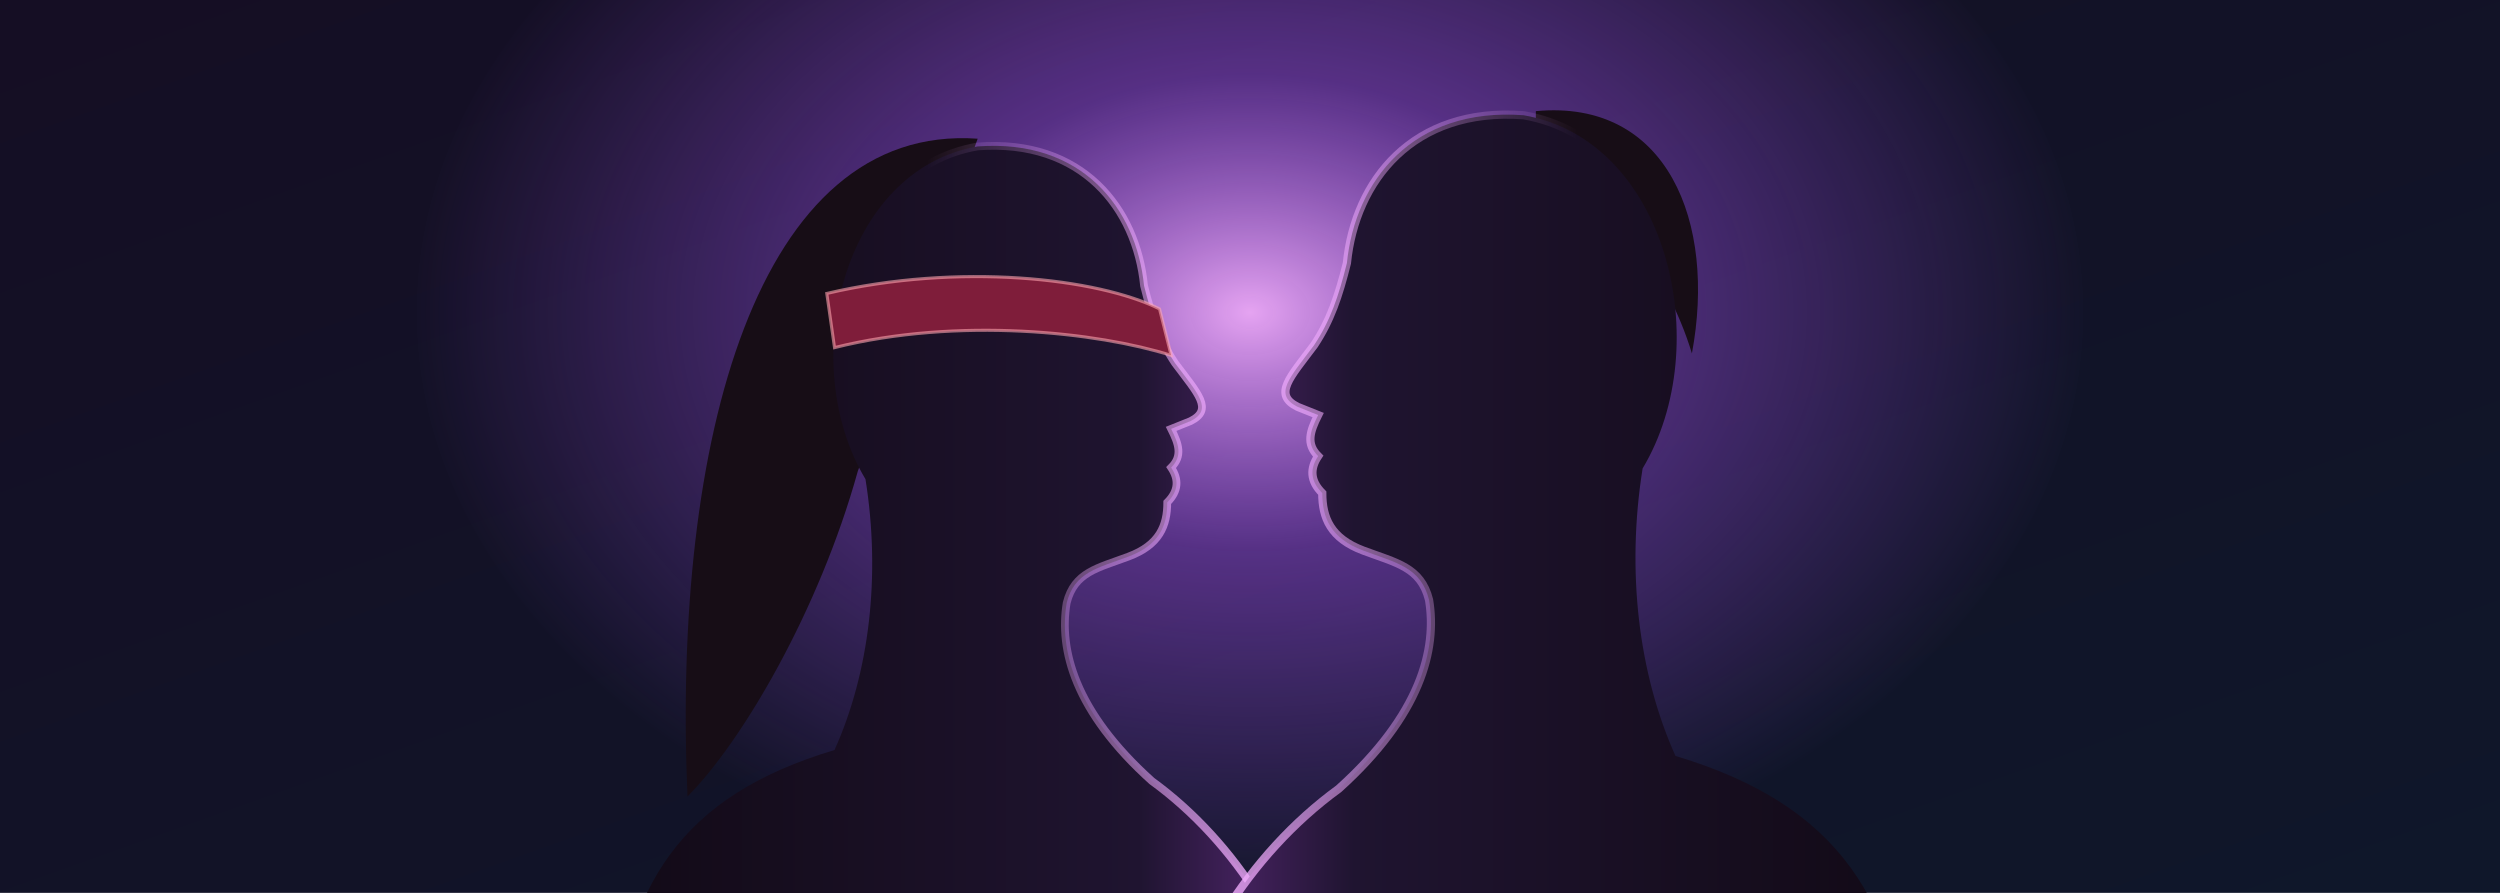
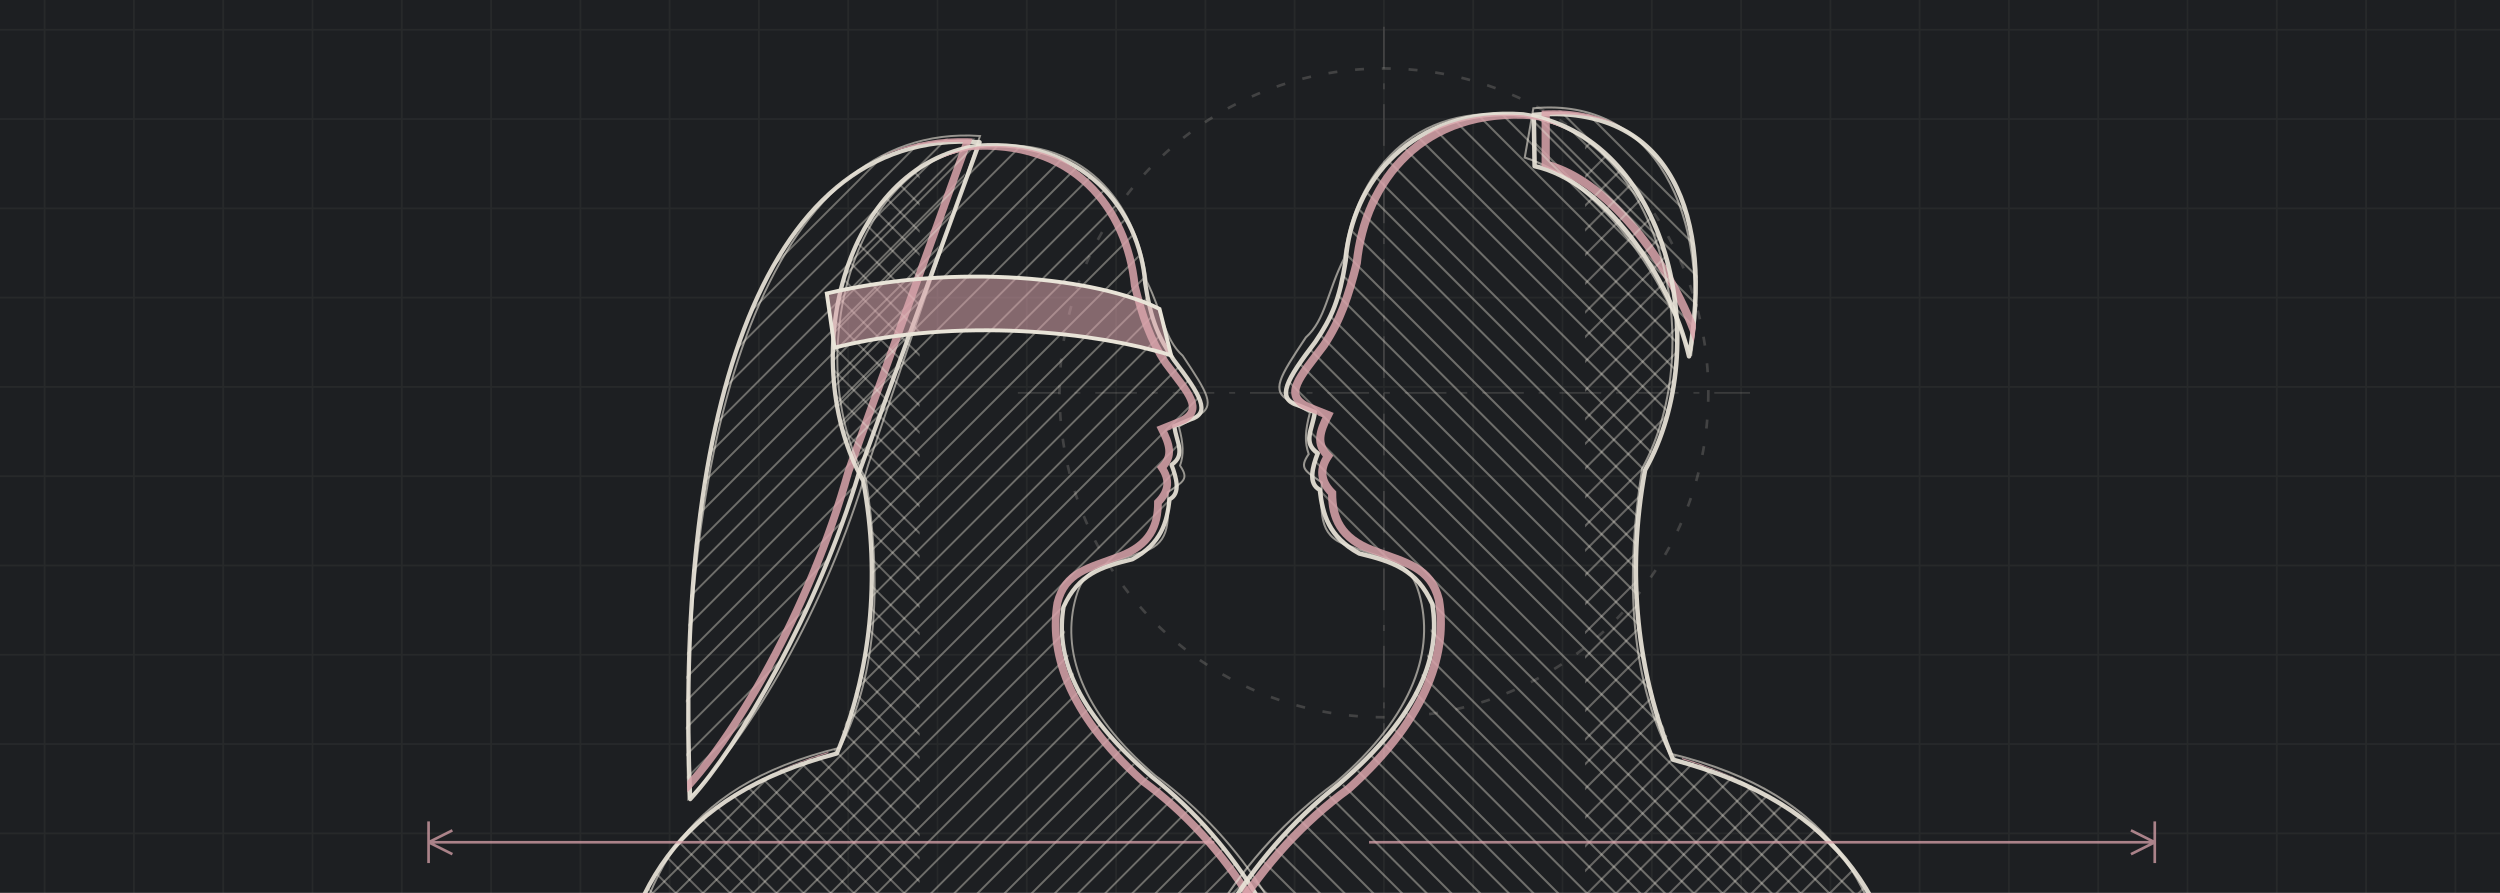
<svg xmlns="http://www.w3.org/2000/svg" viewBox="0 0 840 300" width="840" height="300">
  <defs>
-     <linearGradient id="bg" x1="0" y1="0" x2="1" y2="1">
-       <stop offset="0" stop-color="#150E24" />
-       <stop offset="1" stop-color="#0F172A" />
-     </linearGradient>
-     <radialGradient id="light" cx="0.5" cy="0.5" r="0.5">
-       <stop offset="0" stop-color="#F0ABFC" stop-opacity="0.95" />
-       <stop offset="0.4" stop-color="#A855F7" stop-opacity="0.45" />
-       <stop offset="1" stop-color="#A855F7" stop-opacity="0" />
-     </radialGradient>
-     <linearGradient id="skinR" x1="0" y1="0" x2="1" y2="0">
-       <stop offset="0" stop-color="#120A16" />
-       <stop offset="0.75" stop-color="#1F1430" />
-       <stop offset="1" stop-color="#5B2A7A" />
-     </linearGradient>
-     <linearGradient id="skinT" x1="0" y1="1" x2="0" y2="0">
-       <stop offset="0" stop-color="#120A16" />
-       <stop offset="0.7" stop-color="#1F1430" />
-       <stop offset="1" stop-color="#5B2A7A" />
-     </linearGradient>
-     <linearGradient id="rimR" x1="0" y1="0" x2="1" y2="0">
-       <stop offset="0.45" stop-color="#F0ABFC" stop-opacity="0" />
-       <stop offset="1" stop-color="#F0ABFC" stop-opacity="0.95" />
-     </linearGradient>
-     <linearGradient id="rimT" x1="0" y1="1" x2="0" y2="0">
-       <stop offset="0.5" stop-color="#F0ABFC" stop-opacity="0" />
-       <stop offset="1" stop-color="#F0ABFC" stop-opacity="0.95" />
-     </linearGradient>
+     <clipPath id="c1">
+       <path d="M-5 -58 C-62 -62 -84 20 -80 112 C-66 98 -46 64 -36 28 Z" />
+     </clipPath>
+     <clipPath id="c2">
+       <path d="M-100 175 C-96 135 -82 112 -42 100 C-33 80 -30 55 -34 30 C-52 0 -40 -50 -5 -56 C22 -58 36 -40 38 -20 C40 -12 42 -6 46 0 C52 8 56 12 50 15 L45 17 C47 21 48 24 45 27 C47 30 47 33 44 36 C44 42 42 47 34 50 C26 53 20 54 18 62 C16 74 20 90 40 108 C62 124 78 150 82 175 Z" />
+     </clipPath>
+     <clipPath id="c3">
+       <rect x="-150" y="-110" width="130" height="338" />
+     </clipPath>
+     <clipPath id="c4">
+       <path d="M-8 -57 C-40 -60 -52 -30 -46 2 C-40 -18 -24 -40 -8 -44 Z" />
+     </clipPath>
+     <clipPath id="c5">
+       <path d="M-100 175 C-96 135 -82 112 -42 100 C-33 80 -30 55 -34 30 C-52 0 -40 -50 -5 -56 C22 -58 36 -40 38 -20 C40 -12 42 -6 46 0 C52 8 56 12 50 15 L45 17 C47 21 48 24 45 27 C47 30 47 33 44 36 C44 42 42 47 34 50 C26 53 20 54 18 62 C16 74 20 90 40 108 C62 124 78 150 82 175 Z" />
+     </clipPath>
+     <clipPath id="c6">
+       <rect x="-150" y="-110" width="130" height="338" />
+     </clipPath>
  </defs>
-   <rect width="840" height="300" fill="url(#bg)" />
-   <ellipse cx="420" cy="105" rx="280" ry="200" fill="url(#light)" />
+   <rect width="840" height="300" fill="#1D1F22" />
+   <path d="M15 0V300M45 0V300M75 0V300M105 0V300M135 0V300M165 0V300M195 0V300M225 0V300M255 0V300M285 0V300M315 0V300M345 0V300M375 0V300M405 0V300M435 0V300M465 0V300M495 0V300M525 0V300M555 0V300M585 0V300M615 0V300M645 0V300M675 0V300M705 0V300M735 0V300M765 0V300M795 0V300M825 0V300M0 10H840M0 40H840M0 70H840M0 100H840M0 130H840M0 160H840M0 190H840M0 220H840M0 250H840M0 280H840" stroke="#E9E4D8" stroke-opacity="0.05" stroke-width="0.6" fill="none" />
+   <circle cx="465" cy="132" r="109" fill="none" stroke="#E9E4D8" stroke-opacity="0.18" stroke-width="0.9" stroke-dasharray="3 6" />
+   <path d="M342 132H588M465 9V255" stroke="#E9E4D8" stroke-opacity="0.144" stroke-width="0.6" stroke-dasharray="14 5 2 5" fill="none" />
  <g transform="translate(335 122) scale(1.3 1.3) rotate(0)">
-     <path d="M-5 -58 C-62 -62 -84 20 -80 112 C-66 98 -46 64 -36 28 Z" fill="#170D16" />
-     <path d="M-100 175 C-96 135 -82 112 -42 100 C-33 80 -30 55 -34 30 C-52 0 -40 -50 -5 -56 C22 -58 36 -40 38 -20 C40 -12 42 -6 46 0 C52 8 56 12 50 15 L45 17 C47 21 48 24 45 27 C47 30 47 33 44 36 C44 42 42 47 34 50 C26 53 20 54 18 62 C16 74 20 90 40 108 C62 124 78 150 82 175 Z" fill="url(#skinR)" stroke="url(#rimR)" stroke-width="2" />
-     <path d="M-44 -18 C-10 -26 26 -22 42 -14 L45 -2 C26 -8 -10 -12 -42 -4 Z" fill="#7F1D3A" stroke="#FDA4AF" stroke-width="0.8" stroke-opacity="0.6" />
+     <g clip-path="url(#c1)">
+       <path d="M-270 115L-90 -65M-264 115L-84 -65M-257 115L-77 -65M-250 115L-70 -65M-244 115L-64 -65M-238 115L-58 -65M-231 115L-51 -65M-224 115L-44 -65M-218 115L-38 -65M-212 115L-32 -65M-205 115L-25 -65M-198 115L-18 -65M-192 115L-12 -65M-186 115L-6 -65M-179 115L1 -65M-172 115L8 -65M-166 115L14 -65M-160 115L20 -65M-153 115L27 -65M-146 115L34 -65M-140 115L40 -65M-134 115L46 -65M-127 115L53 -65M-120 115L60 -65M-114 115L66 -65M-108 115L72 -65M-101 115L79 -65M-94 115L86 -65M-88 115L92 -65M-82 115L98 -65M-75 115L105 -65M-68 115L112 -65M-62 115L118 -65M-56 115L124 -65M-49 115L131 -65M-42 115L138 -65M-36 115L144 -65M-30 115L150 -65M-23 115L157 -65M-16 115L164 -65M-10 115L170 -65M-4 115L176 -65M3 115L183 -65M10 115L190 -65M16 115L196 -65M22 115L202 -65M29 115L209 -65M36 115L216 -65M42 115L222 -65M48 115L228 -65M55 115L235 -65M62 115L242 -65M68 115L248 -65M74 115L254 -65M81 115L261 -65M88 115L268 -65M94 115L274 -65M100 115L280 -65M107 115L287 -65M114 115L294 -65M120 115L300 -65M126 115L306 -65M133 115L313 -65M140 115L320 -65M146 115L326 -65M152 115L332 -65M159 115L339 -65M166 115L346 -65M172 115L352 -65M178 115L358 -65" fill="none" stroke="#E9E4D8" stroke-opacity="0.4" stroke-width="0.5" />
+     </g>
+     <path d="M-4.5 -57.1 C-63.1 -61.0 -83.3 19.0 -79.3 112.7 C-66.7 99.0 -46.3 63.9 -35.7 28.4 Z" fill="none" stroke="#E9E4D8" stroke-width="1.1" stroke-linejoin="round" stroke-opacity="0.92" />
+     <path d="M-5.8 -57.7 C-60.5 -61.5 -84.1 19.4 -81.2 113.6 C-65.2 97.2 -45.7 64.7 -34.7 27.3 Z" fill="none" stroke="#E9E4D8" stroke-width="0.5" stroke-opacity="0.6" transform="translate(1.4 -1)" />
+     <g clip-path="url(#c1)">
+       <path d="M-5 -58 C-62 -62 -84 20 -80 112 C-66 98 -46 64 -36 28 Z" fill="none" stroke="#D9A3AB" stroke-width="2" stroke-opacity="0.85" transform="translate(-2.4 0)" />
+     </g>
+   </g>
+   <g transform="translate(335 122) scale(1.3 1.3) rotate(0)">
+     <g clip-path="url(#c2)">
+       <path d="M-338 178L-100 -60M-332 178L-94 -60M-325 178L-87 -60M-318 178L-80 -60M-312 178L-74 -60M-306 178L-68 -60M-299 178L-61 -60M-292 178L-54 -60M-286 178L-48 -60M-280 178L-42 -60M-273 178L-35 -60M-266 178L-28 -60M-260 178L-22 -60M-254 178L-16 -60M-247 178L-9 -60M-240 178L-2 -60M-234 178L4 -60M-228 178L10 -60M-221 178L17 -60M-214 178L24 -60M-208 178L30 -60M-202 178L36 -60M-195 178L43 -60M-188 178L50 -60M-182 178L56 -60M-176 178L62 -60M-169 178L69 -60M-162 178L76 -60M-156 178L82 -60M-150 178L88 -60M-143 178L95 -60M-136 178L102 -60M-130 178L108 -60M-124 178L114 -60M-117 178L121 -60M-110 178L128 -60M-104 178L134 -60M-98 178L140 -60M-91 178L147 -60M-84 178L154 -60M-78 178L160 -60M-72 178L166 -60M-65 178L173 -60M-58 178L180 -60M-52 178L186 -60M-46 178L192 -60M-39 178L199 -60M-32 178L206 -60M-26 178L212 -60M-20 178L218 -60M-13 178L225 -60M-6 178L232 -60M0 178L238 -60M6 178L244 -60M13 178L251 -60M20 178L258 -60M26 178L264 -60M32 178L270 -60M39 178L277 -60M46 178L284 -60M52 178L290 -60M58 178L296 -60M65 178L303 -60M72 178L310 -60M78 178L316 -60M84 178L322 -60M91 178L329 -60M98 178L336 -60M104 178L342 -60M110 178L348 -60M117 178L355 -60M124 178L362 -60M130 178L368 -60M136 178L374 -60M143 178L381 -60M150 178L388 -60M156 178L394 -60M162 178L400 -60M169 178L407 -60M176 178L414 -60M182 178L420 -60M188 178L426 -60M195 178L433 -60M202 178L440 -60M208 178L446 -60M214 178L452 -60M221 178L459 -60M228 178L466 -60M234 178L472 -60M240 178L478 -60M247 178L485 -60M254 178L492 -60M260 178L498 -60M266 178L504 -60M273 178L511 -60M280 178L518 -60M286 178L524 -60M292 178L530 -60M299 178L537 -60M306 178L544 -60M312 178L550 -60M318 178L556 -60" fill="none" stroke="#E9E4D8" stroke-opacity="0.4" stroke-width="0.5" />
+       <g clip-path="url(#c3)">
+         <path d="M-338 -60L-100 178M-332 -60L-94 178M-325 -60L-87 178M-318 -60L-80 178M-312 -60L-74 178M-306 -60L-68 178M-299 -60L-61 178M-292 -60L-54 178M-286 -60L-48 178M-280 -60L-42 178M-273 -60L-35 178M-266 -60L-28 178M-260 -60L-22 178M-254 -60L-16 178M-247 -60L-9 178M-240 -60L-2 178M-234 -60L4 178M-228 -60L10 178M-221 -60L17 178M-214 -60L24 178M-208 -60L30 178M-202 -60L36 178M-195 -60L43 178M-188 -60L50 178M-182 -60L56 178M-176 -60L62 178M-169 -60L69 178M-162 -60L76 178M-156 -60L82 178M-150 -60L88 178M-143 -60L95 178M-136 -60L102 178M-130 -60L108 178M-124 -60L114 178M-117 -60L121 178M-110 -60L128 178M-104 -60L134 178M-98 -60L140 178M-91 -60L147 178M-84 -60L154 178M-78 -60L160 178M-72 -60L166 178M-65 -60L173 178M-58 -60L180 178M-52 -60L186 178M-46 -60L192 178M-39 -60L199 178M-32 -60L206 178M-26 -60L212 178M-20 -60L218 178M-13 -60L225 178M-6 -60L232 178M0 -60L238 178M6 -60L244 178M13 -60L251 178M20 -60L258 178M26 -60L264 178M32 -60L270 178M39 -60L277 178M46 -60L284 178M52 -60L290 178M58 -60L296 178M65 -60L303 178M72 -60L310 178M78 -60L316 178M84 -60L322 178M91 -60L329 178M98 -60L336 178M104 -60L342 178M110 -60L348 178M117 -60L355 178M124 -60L362 178M130 -60L368 178M136 -60L374 178M143 -60L381 178M150 -60L388 178M156 -60L394 178M162 -60L400 178M169 -60L407 178M176 -60L414 178M182 -60L420 178M188 -60L426 178M195 -60L433 178M202 -60L440 178M208 -60L446 178M214 -60L452 178M221 -60L459 178M228 -60L466 178M234 -60L472 178M240 -60L478 178M247 -60L485 178M254 -60L492 178M260 -60L498 178M266 -60L504 178M273 -60L511 178M280 -60L518 178M286 -60L524 178M292 -60L530 178M299 -60L537 178M306 -60L544 178M312 -60L550 178M318 -60L556 178" fill="none" stroke="#E9E4D8" stroke-opacity="0.36" stroke-width="0.5" />
+       </g>
+     </g>
+     <path d="M-100.7 175.3 C-96.9 135.9 -82.7 111.9 -41.4 100.9 C-32.8 80.4 -29.9 55.8 -34.6 30.4 C-51.8 -0.1 -40.2 -51.1 -4.9 -56.2 C22.3 -58.1 36.9 -39.6 38.3 -20.6 C39.8 -11.0 41.7 -6.7 45.7 -0.8 C52.7 8.4 55.4 13.0 49.9 14.6 L45.8 16.3 C46.5 20.8 48.8 23.7 45.1 26.3 C46.4 29.7 47.5 33.7 44.6 35.2 C43.9 41.2 42.5 46.6 35.0 50.7 C26.8 52.7 21.0 54.6 17.2 63.0 C15.2 75.1 19.6 89.5 40.1 107.0 C62.5 124.5 77.1 150.6 82.0 175.0 Z" fill="none" stroke="#E9E4D8" stroke-width="1.1" stroke-linejoin="round" stroke-opacity="0.92" />
+     <path d="M-99.1 173.5 C-94.9 134.4 -83.6 110.6 -42.0 100.4 C-32.0 81.0 -31.3 56.2 -35.3 31.0 C-52.1 0.3 -39.2 -50.9 -6.4 -54.8 C21.0 -58.7 34.7 -40.3 37.3 -20.1 C41.4 -12.0 41.8 -5.2 46.6 -0.9 C53.1 8.9 55.2 12.1 50.5 14.6 L45.6 17.4 C46.8 21.9 46.9 24.7 45.9 27.5 C48.3 31.0 46.8 31.6 42.7 34.4 C43.0 42.9 43.3 48.0 35.3 50.1 C27.0 53.5 21.5 52.6 19.0 61.5 C15.2 75.0 20.0 90.9 39.5 107.6 C62.7 124.6 78.1 150.1 82.7 175.7 Z" fill="none" stroke="#E9E4D8" stroke-width="0.5" stroke-opacity="0.6" transform="translate(1.4 -1)" />
+     <g clip-path="url(#c2)">
+       <path d="M-100 175 C-96 135 -82 112 -42 100 C-33 80 -30 55 -34 30 C-52 0 -40 -50 -5 -56 C22 -58 36 -40 38 -20 C40 -12 42 -6 46 0 C52 8 56 12 50 15 L45 17 C47 21 48 24 45 27 C47 30 47 33 44 36 C44 42 42 47 34 50 C26 53 20 54 18 62 C16 74 20 90 40 108 C62 124 78 150 82 175 Z" fill="none" stroke="#D9A3AB" stroke-width="2" stroke-opacity="0.85" transform="translate(-2.4 0)" />
+     </g>
+   </g>
+   <g transform="translate(335 122) scale(1.3 1.3) rotate(0)">
+     <path d="M-44 -18 C-10 -26 26 -22 42 -14 L45 -2 C26 -8 -10 -12 -42 -4 Z" fill="#D9A3AB" fill-opacity="0.55" stroke="#E9E4D8" stroke-width="1" />
  </g>
  <g transform="translate(505 116) scale(-1.38 1.38) rotate(0)">
-     <path d="M-8 -57 C-40 -60 -52 -30 -46 2 C-40 -18 -24 -40 -8 -44 Z" fill="#170D16" />
-     <path d="M-100 175 C-96 135 -82 112 -42 100 C-33 80 -30 55 -34 30 C-52 0 -40 -50 -5 -56 C22 -58 36 -40 38 -20 C40 -12 42 -6 46 0 C52 8 56 12 50 15 L45 17 C47 21 48 24 45 27 C47 30 47 33 44 36 C44 42 42 47 34 50 C26 53 20 54 18 62 C16 74 20 90 40 108 C62 124 78 150 82 175 Z" fill="url(#skinR)" stroke="url(#rimR)" stroke-width="2" />
+     <g clip-path="url(#c4)">
+       <path d="M-270 115L-90 -65M-264 115L-84 -65M-257 115L-77 -65M-250 115L-70 -65M-244 115L-64 -65M-238 115L-58 -65M-231 115L-51 -65M-224 115L-44 -65M-218 115L-38 -65M-212 115L-32 -65M-205 115L-25 -65M-198 115L-18 -65M-192 115L-12 -65M-186 115L-6 -65M-179 115L1 -65M-172 115L8 -65M-166 115L14 -65M-160 115L20 -65M-153 115L27 -65M-146 115L34 -65M-140 115L40 -65M-134 115L46 -65M-127 115L53 -65M-120 115L60 -65M-114 115L66 -65M-108 115L72 -65M-101 115L79 -65M-94 115L86 -65M-88 115L92 -65M-82 115L98 -65M-75 115L105 -65M-68 115L112 -65M-62 115L118 -65M-56 115L124 -65M-49 115L131 -65M-42 115L138 -65M-36 115L144 -65M-30 115L150 -65M-23 115L157 -65M-16 115L164 -65M-10 115L170 -65M-4 115L176 -65M3 115L183 -65M10 115L190 -65M16 115L196 -65M22 115L202 -65M29 115L209 -65M36 115L216 -65M42 115L222 -65M48 115L228 -65M55 115L235 -65M62 115L242 -65M68 115L248 -65M74 115L254 -65M81 115L261 -65M88 115L268 -65M94 115L274 -65M100 115L280 -65M107 115L287 -65M114 115L294 -65M120 115L300 -65M126 115L306 -65M133 115L313 -65M140 115L320 -65M146 115L326 -65M152 115L332 -65M159 115L339 -65M166 115L346 -65M172 115L352 -65M178 115L358 -65" fill="none" stroke="#E9E4D8" stroke-opacity="0.4" stroke-width="0.5" />
+     </g>
+     <path d="M-7.5 -56.1 C-41.1 -59.0 -51.3 -31.0 -45.3 2.7 C-40.7 -17.0 -24.3 -40.1 -7.7 -43.6 Z" fill="none" stroke="#E9E4D8" stroke-width="1.1" stroke-linejoin="round" stroke-opacity="0.92" />
+     <path d="M-8.8 -56.7 C-38.5 -59.5 -52.1 -30.6 -47.2 3.6 C-39.2 -18.8 -23.7 -39.3 -6.7 -44.7 Z" fill="none" stroke="#E9E4D8" stroke-width="0.5" stroke-opacity="0.6" transform="translate(1.4 -1)" />
+     <g clip-path="url(#c4)">
+       <path d="M-8 -57 C-40 -60 -52 -30 -46 2 C-40 -18 -24 -40 -8 -44 Z" fill="none" stroke="#D9A3AB" stroke-width="2" stroke-opacity="0.85" transform="translate(-2.4 0)" />
+     </g>
  </g>
+   <g transform="translate(505 116) scale(-1.38 1.38) rotate(0)">
+     <g clip-path="url(#c5)">
+       <path d="M-338 178L-100 -60M-332 178L-94 -60M-325 178L-87 -60M-318 178L-80 -60M-312 178L-74 -60M-306 178L-68 -60M-299 178L-61 -60M-292 178L-54 -60M-286 178L-48 -60M-280 178L-42 -60M-273 178L-35 -60M-266 178L-28 -60M-260 178L-22 -60M-254 178L-16 -60M-247 178L-9 -60M-240 178L-2 -60M-234 178L4 -60M-228 178L10 -60M-221 178L17 -60M-214 178L24 -60M-208 178L30 -60M-202 178L36 -60M-195 178L43 -60M-188 178L50 -60M-182 178L56 -60M-176 178L62 -60M-169 178L69 -60M-162 178L76 -60M-156 178L82 -60M-150 178L88 -60M-143 178L95 -60M-136 178L102 -60M-130 178L108 -60M-124 178L114 -60M-117 178L121 -60M-110 178L128 -60M-104 178L134 -60M-98 178L140 -60M-91 178L147 -60M-84 178L154 -60M-78 178L160 -60M-72 178L166 -60M-65 178L173 -60M-58 178L180 -60M-52 178L186 -60M-46 178L192 -60M-39 178L199 -60M-32 178L206 -60M-26 178L212 -60M-20 178L218 -60M-13 178L225 -60M-6 178L232 -60M0 178L238 -60M6 178L244 -60M13 178L251 -60M20 178L258 -60M26 178L264 -60M32 178L270 -60M39 178L277 -60M46 178L284 -60M52 178L290 -60M58 178L296 -60M65 178L303 -60M72 178L310 -60M78 178L316 -60M84 178L322 -60M91 178L329 -60M98 178L336 -60M104 178L342 -60M110 178L348 -60M117 178L355 -60M124 178L362 -60M130 178L368 -60M136 178L374 -60M143 178L381 -60M150 178L388 -60M156 178L394 -60M162 178L400 -60M169 178L407 -60M176 178L414 -60M182 178L420 -60M188 178L426 -60M195 178L433 -60M202 178L440 -60M208 178L446 -60M214 178L452 -60M221 178L459 -60M228 178L466 -60M234 178L472 -60M240 178L478 -60M247 178L485 -60M254 178L492 -60M260 178L498 -60M266 178L504 -60M273 178L511 -60M280 178L518 -60M286 178L524 -60M292 178L530 -60M299 178L537 -60M306 178L544 -60M312 178L550 -60M318 178L556 -60" fill="none" stroke="#E9E4D8" stroke-opacity="0.4" stroke-width="0.5" />
+       <g clip-path="url(#c6)">
+         <path d="M-338 -60L-100 178M-332 -60L-94 178M-325 -60L-87 178M-318 -60L-80 178M-312 -60L-74 178M-306 -60L-68 178M-299 -60L-61 178M-292 -60L-54 178M-286 -60L-48 178M-280 -60L-42 178M-273 -60L-35 178M-266 -60L-28 178M-260 -60L-22 178M-254 -60L-16 178M-247 -60L-9 178M-240 -60L-2 178M-234 -60L4 178M-228 -60L10 178M-221 -60L17 178M-214 -60L24 178M-208 -60L30 178M-202 -60L36 178M-195 -60L43 178M-188 -60L50 178M-182 -60L56 178M-176 -60L62 178M-169 -60L69 178M-162 -60L76 178M-156 -60L82 178M-150 -60L88 178M-143 -60L95 178M-136 -60L102 178M-130 -60L108 178M-124 -60L114 178M-117 -60L121 178M-110 -60L128 178M-104 -60L134 178M-98 -60L140 178M-91 -60L147 178M-84 -60L154 178M-78 -60L160 178M-72 -60L166 178M-65 -60L173 178M-58 -60L180 178M-52 -60L186 178M-46 -60L192 178M-39 -60L199 178M-32 -60L206 178M-26 -60L212 178M-20 -60L218 178M-13 -60L225 178M-6 -60L232 178M0 -60L238 178M6 -60L244 178M13 -60L251 178M20 -60L258 178M26 -60L264 178M32 -60L270 178M39 -60L277 178M46 -60L284 178M52 -60L290 178M58 -60L296 178M65 -60L303 178M72 -60L310 178M78 -60L316 178M84 -60L322 178M91 -60L329 178M98 -60L336 178M104 -60L342 178M110 -60L348 178M117 -60L355 178M124 -60L362 178M130 -60L368 178M136 -60L374 178M143 -60L381 178M150 -60L388 178M156 -60L394 178M162 -60L400 178M169 -60L407 178M176 -60L414 178M182 -60L420 178M188 -60L426 178M195 -60L433 178M202 -60L440 178M208 -60L446 178M214 -60L452 178M221 -60L459 178M228 -60L466 178M234 -60L472 178M240 -60L478 178M247 -60L485 178M254 -60L492 178M260 -60L498 178M266 -60L504 178M273 -60L511 178M280 -60L518 178M286 -60L524 178M292 -60L530 178M299 -60L537 178M306 -60L544 178M312 -60L550 178M318 -60L556 178" fill="none" stroke="#E9E4D8" stroke-opacity="0.36" stroke-width="0.5" />
+       </g>
+     </g>
+     <path d="M-100.7 175.3 C-96.9 135.9 -82.7 111.9 -41.4 100.9 C-32.8 80.4 -29.9 55.8 -34.6 30.4 C-51.8 -0.1 -40.2 -51.1 -4.9 -56.2 C22.3 -58.1 36.9 -39.6 38.3 -20.6 C39.8 -11.0 41.7 -6.7 45.7 -0.8 C52.7 8.4 55.4 13.0 49.9 14.6 L45.8 16.3 C46.5 20.8 48.8 23.7 45.1 26.3 C46.4 29.7 47.5 33.7 44.6 35.2 C43.9 41.2 42.5 46.6 35.0 50.7 C26.8 52.7 21.0 54.6 17.2 63.0 C15.2 75.1 19.6 89.5 40.1 107.0 C62.5 124.5 77.1 150.6 82.0 175.0 Z" fill="none" stroke="#E9E4D8" stroke-width="1.1" stroke-linejoin="round" stroke-opacity="0.92" />
+     <path d="M-99.1 173.5 C-94.9 134.4 -83.6 110.6 -42.0 100.4 C-32.0 81.0 -31.3 56.2 -35.3 31.0 C-52.1 0.3 -39.2 -50.9 -6.4 -54.8 C21.0 -58.7 34.7 -40.3 37.3 -20.1 C41.4 -12.0 41.8 -5.2 46.6 -0.9 C53.1 8.9 55.2 12.1 50.5 14.6 L45.6 17.4 C46.8 21.9 46.9 24.7 45.9 27.5 C48.3 31.0 46.8 31.6 42.7 34.4 C43.0 42.9 43.3 48.0 35.3 50.1 C27.0 53.5 21.5 52.6 19.0 61.5 C15.2 75.0 20.0 90.9 39.5 107.6 C62.7 124.6 78.1 150.1 82.7 175.7 Z" fill="none" stroke="#E9E4D8" stroke-width="0.5" stroke-opacity="0.6" transform="translate(1.4 -1)" />
+     <g clip-path="url(#c5)">
+       <path d="M-100 175 C-96 135 -82 112 -42 100 C-33 80 -30 55 -34 30 C-52 0 -40 -50 -5 -56 C22 -58 36 -40 38 -20 C40 -12 42 -6 46 0 C52 8 56 12 50 15 L45 17 C47 21 48 24 45 27 C47 30 47 33 44 36 C44 42 42 47 34 50 C26 53 20 54 18 62 C16 74 20 90 40 108 C62 124 78 150 82 175 Z" fill="none" stroke="#D9A3AB" stroke-width="2" stroke-opacity="0.85" transform="translate(-2.4 0)" />
+     </g>
+   </g>
+   <path d="M144 283H408M460 283H724M144 276V290M724 276V290M144 283l8-4M144 283l8 4M724 283l-8-4M724 283l-8 4" stroke="#D9A3AB" stroke-opacity="0.75" stroke-width="0.9" fill="none" />
</svg>
